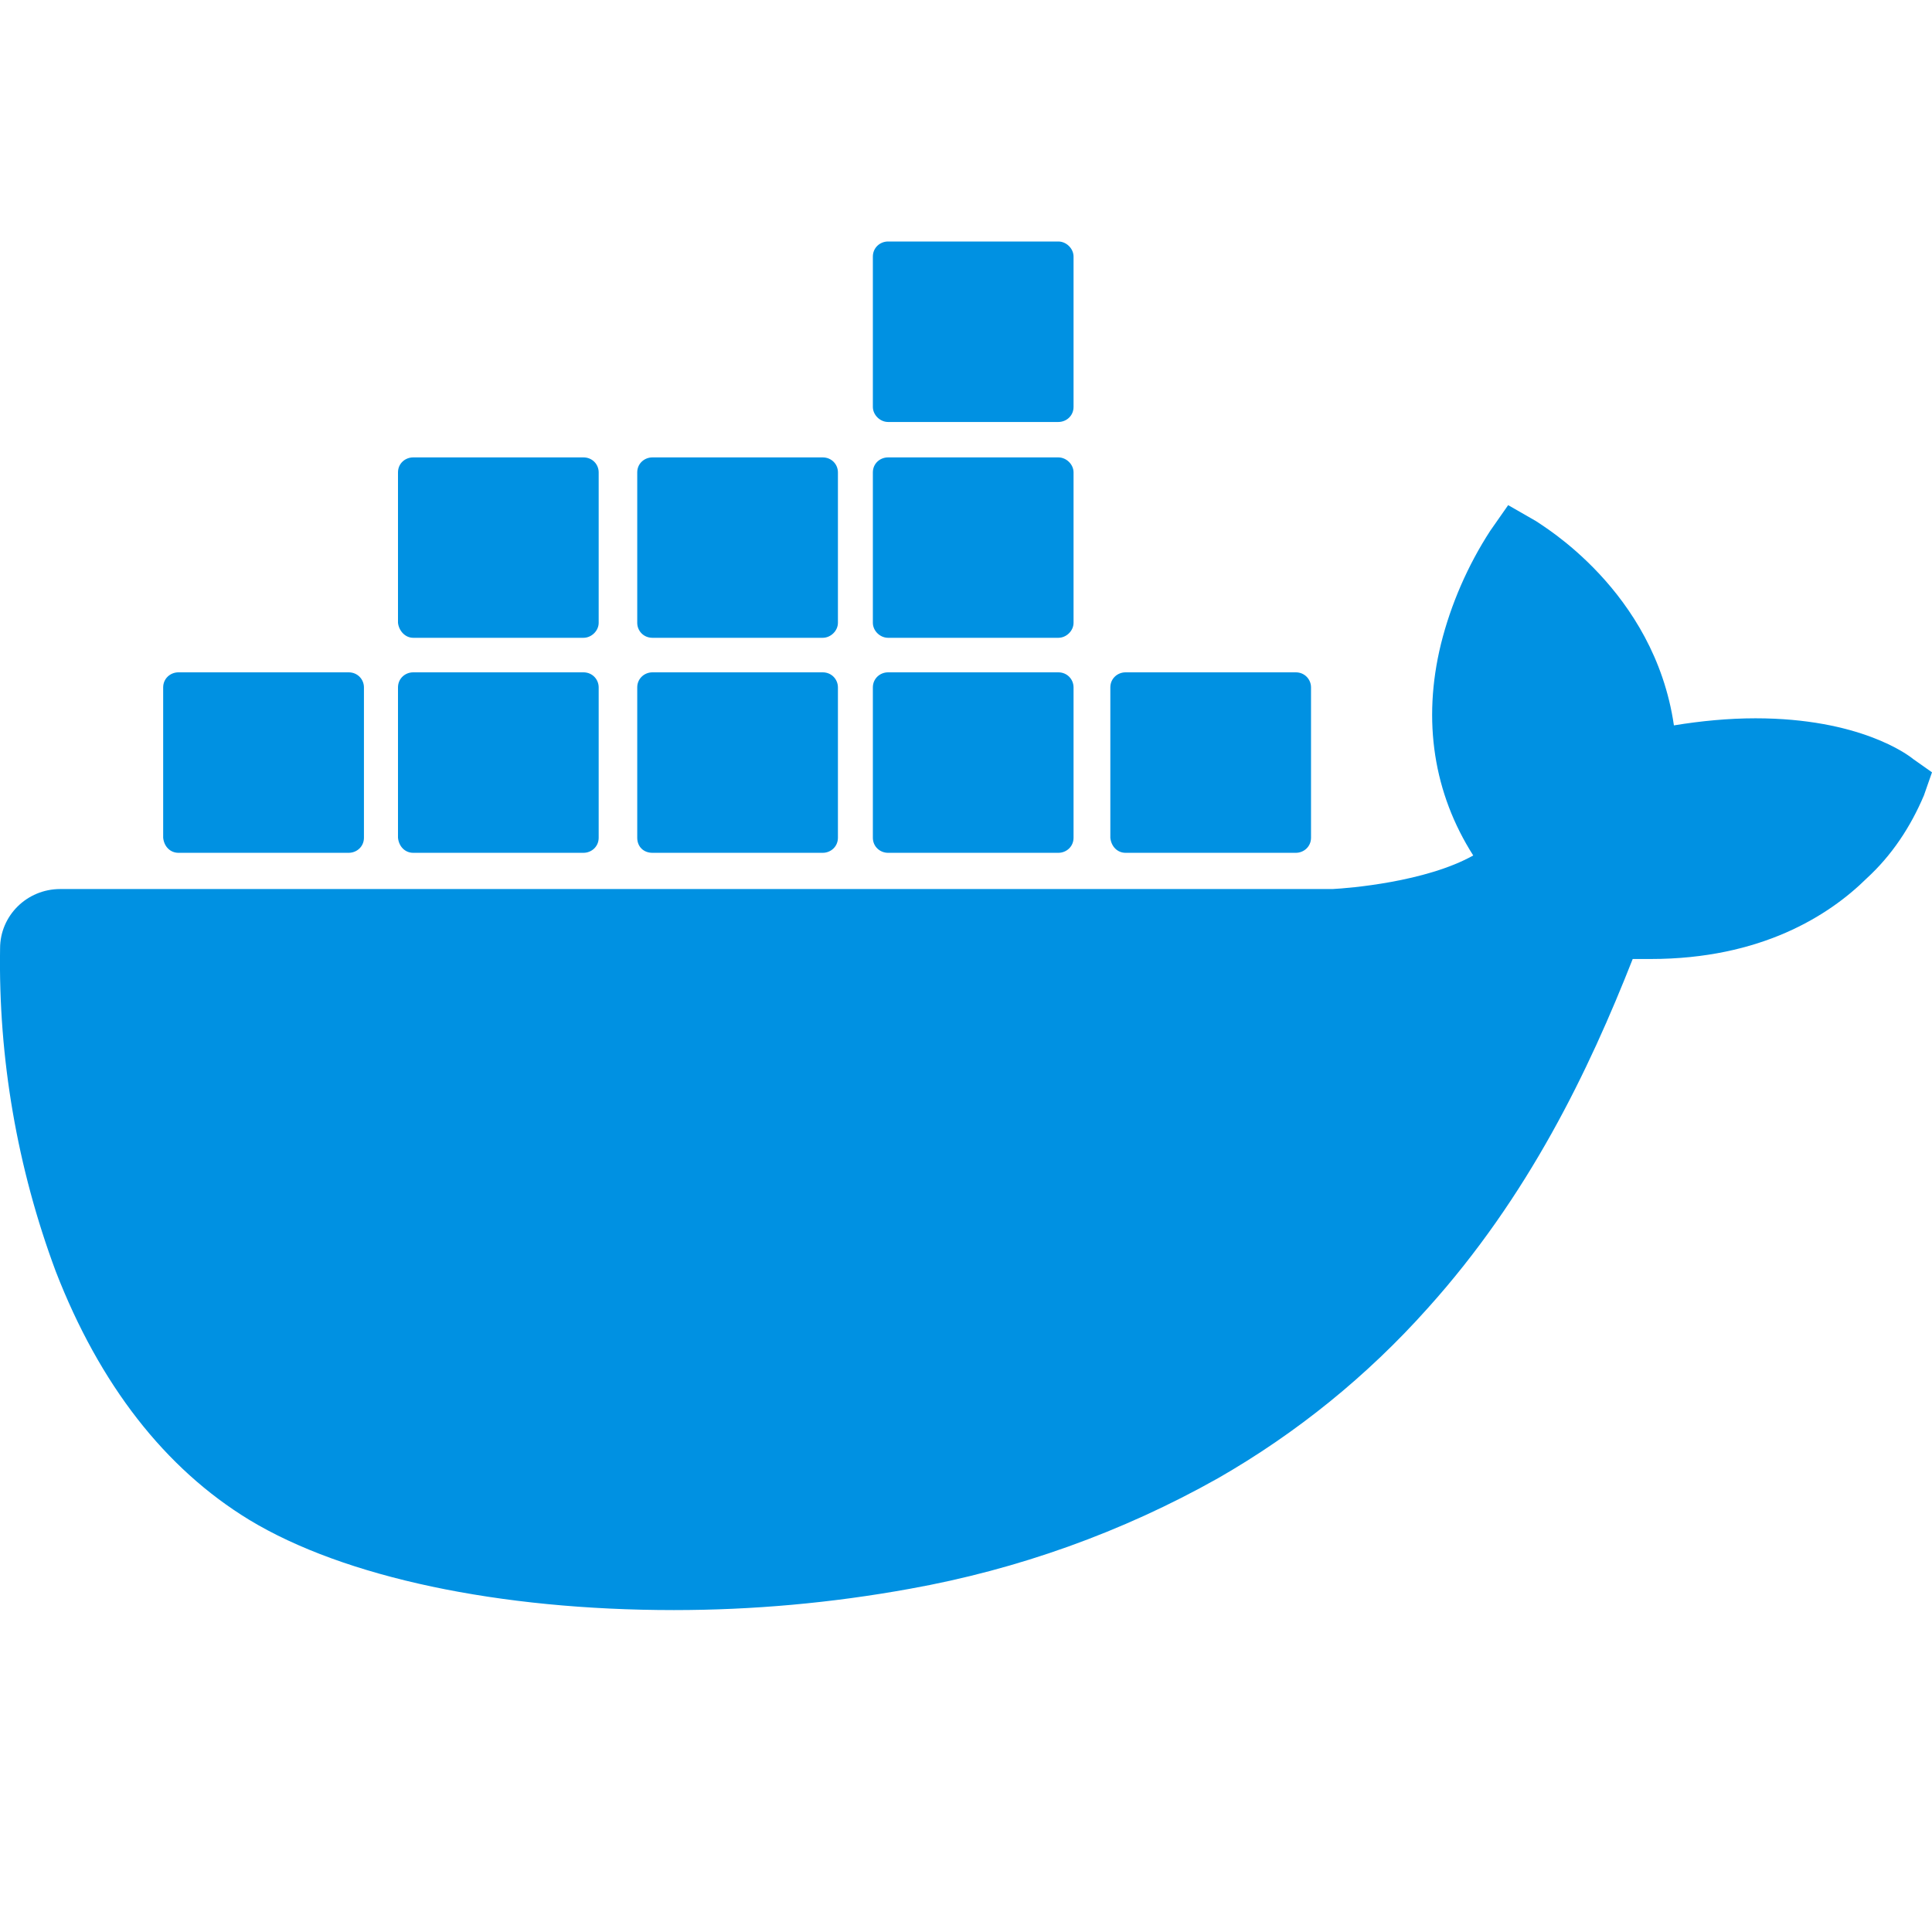
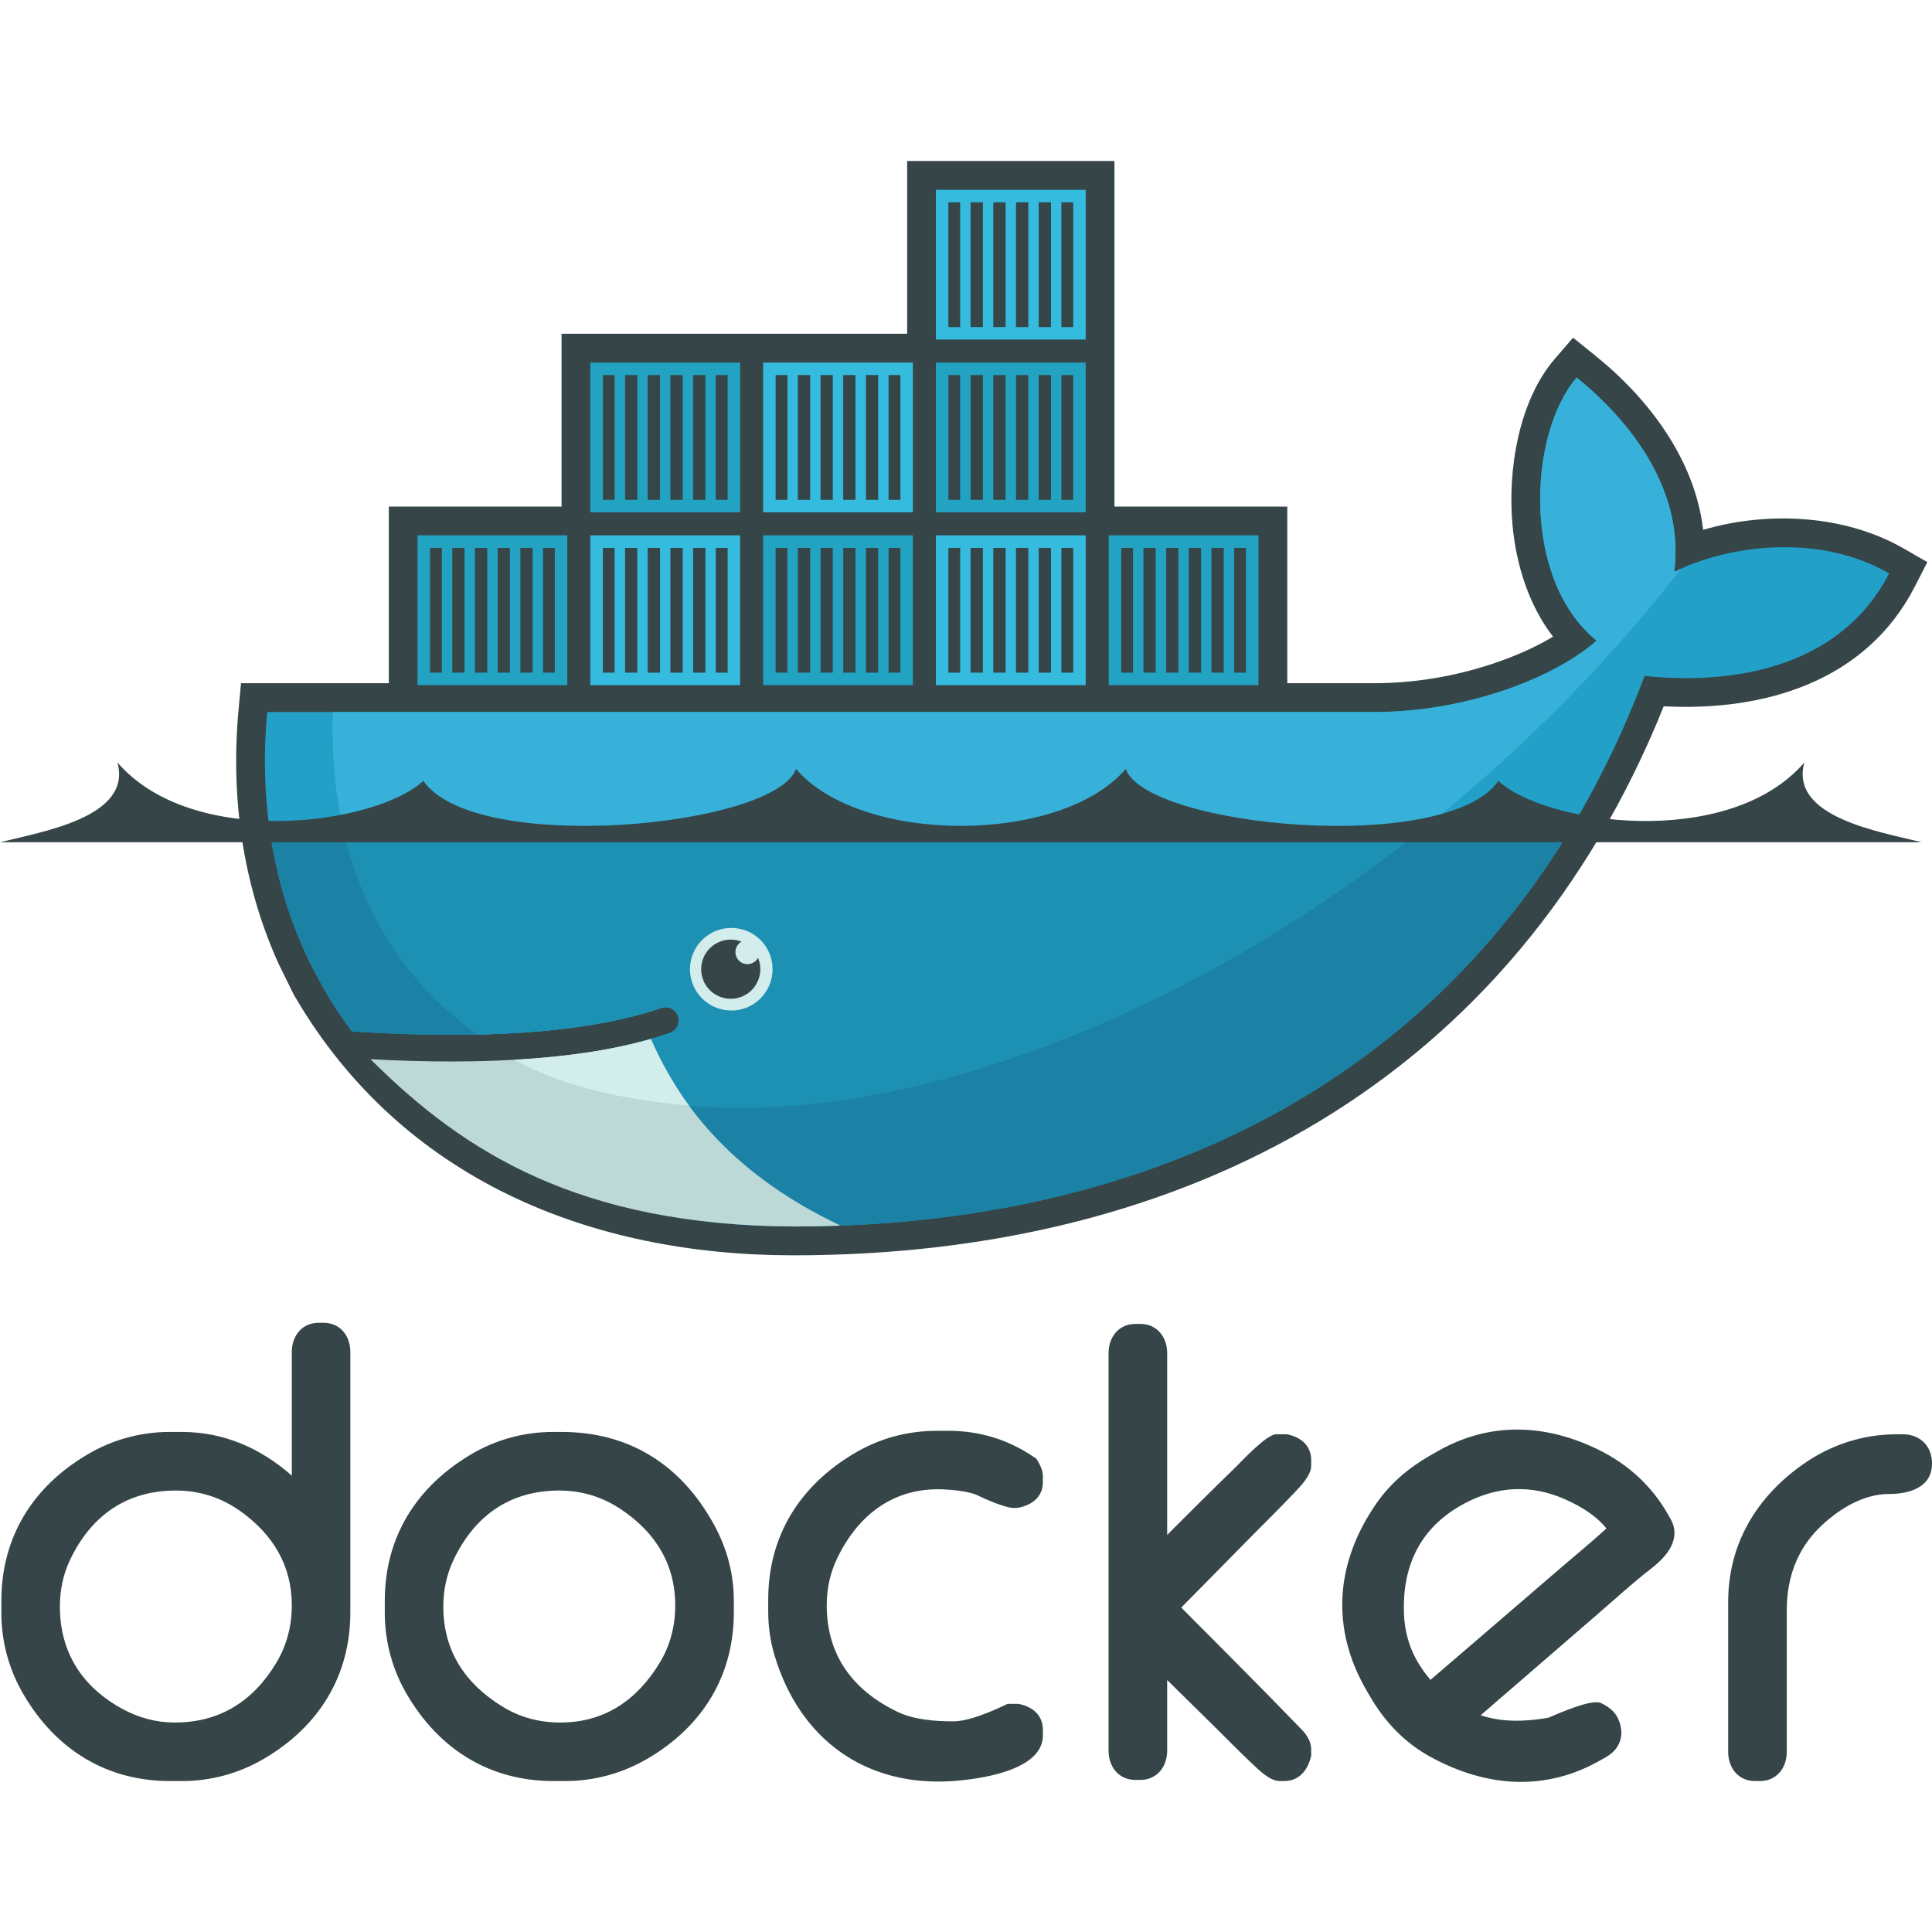
<svg xmlns="http://www.w3.org/2000/svg" width="24" height="24" viewBox="0 0 24 24" fill="none">
  <g clip-path="url(#clip0_9_158)">
    <rect width="24" height="24" fill="white" />
-     <path d="M23.766 9.429C23.7 9.374 23.098 8.923 21.807 8.923C21.473 8.923 21.128 8.956 20.794 9.011C20.549 7.33 19.136 6.517 19.08 6.473L18.735 6.275L18.512 6.594C18.234 7.022 18.023 7.506 17.9 8C17.666 8.956 17.811 9.858 18.301 10.627C17.711 10.957 16.754 11.034 16.553 11.044H0.747C0.335 11.044 0.001 11.374 0.001 11.781C-0.021 13.144 0.213 14.506 0.692 15.792C1.237 17.199 2.05 18.243 3.096 18.88C4.276 19.595 6.201 20.001 8.372 20.001C9.352 20.001 10.331 19.913 11.3 19.737C12.646 19.496 13.938 19.034 15.129 18.364C16.105 17.805 16.984 17.093 17.733 16.254C18.991 14.858 19.737 13.297 20.282 11.913H20.505C21.874 11.913 22.72 11.374 23.187 10.913C23.499 10.627 23.733 10.275 23.9 9.88L24 9.594L23.766 9.429Z" fill="#0091E2" />
-     <path d="M2.217 10.594H4.331C4.432 10.594 4.521 10.517 4.521 10.407V8.539C4.521 8.44 4.443 8.352 4.331 8.352H2.217C2.116 8.352 2.027 8.429 2.027 8.539V10.407C2.038 10.517 2.116 10.594 2.217 10.594V10.594ZM5.133 10.594H7.248C7.348 10.594 7.437 10.517 7.437 10.407V8.539C7.437 8.44 7.359 8.352 7.248 8.352H5.133C5.033 8.352 4.944 8.429 4.944 8.539V10.407C4.955 10.517 5.033 10.594 5.133 10.594M8.105 10.594H10.22C10.32 10.594 10.409 10.517 10.409 10.407V8.539C10.409 8.44 10.331 8.352 10.22 8.352H8.105C8.005 8.352 7.916 8.429 7.916 8.539V10.407C7.916 10.517 7.994 10.594 8.105 10.594ZM11.032 10.594H13.147C13.247 10.594 13.336 10.517 13.336 10.407V8.539C13.336 8.44 13.258 8.352 13.147 8.352H11.032C10.932 8.352 10.843 8.429 10.843 8.539V10.407C10.843 10.517 10.932 10.594 11.032 10.594ZM5.133 7.923H7.248C7.348 7.923 7.437 7.836 7.437 7.737V5.868C7.437 5.769 7.359 5.682 7.248 5.682H5.133C5.033 5.682 4.944 5.758 4.944 5.868V7.737C4.955 7.836 5.033 7.923 5.133 7.923ZM8.105 7.923H10.22C10.32 7.923 10.409 7.836 10.409 7.737V5.868C10.409 5.769 10.331 5.682 10.22 5.682H8.105C8.005 5.682 7.916 5.758 7.916 5.868V7.737C7.916 7.836 7.994 7.923 8.105 7.923ZM11.032 7.923H13.147C13.247 7.923 13.336 7.836 13.336 7.737V5.868C13.336 5.769 13.247 5.682 13.147 5.682H11.032C10.932 5.682 10.843 5.758 10.843 5.868V7.737C10.843 7.836 10.932 7.923 11.032 7.923ZM11.032 5.242H13.147C13.247 5.242 13.336 5.165 13.336 5.055V3.187C13.336 3.088 13.247 3 13.147 3H11.032C10.932 3 10.843 3.077 10.843 3.187V5.055C10.843 5.154 10.932 5.242 11.032 5.242ZM13.982 10.594H16.097C16.197 10.594 16.286 10.517 16.286 10.407V8.539C16.286 8.44 16.208 8.352 16.097 8.352H13.982C13.882 8.352 13.793 8.429 13.793 8.539V10.407C13.804 10.517 13.882 10.594 13.982 10.594" fill="#0091E2" />
+     <path fill-rule="evenodd" clip-rule="evenodd" d="M3.625 18.331V16.796C3.625 16.594 3.751 16.432 3.96 16.432H4.018C4.227 16.432 4.352 16.594 4.352 16.796V20.029C4.352 20.817 3.963 21.445 3.284 21.845C2.973 22.029 2.618 22.126 2.257 22.125H2.112C1.324 22.125 0.697 21.735 0.297 21.057C0.112 20.746 0.015 20.39 0.017 20.029V19.885C0.017 19.096 0.406 18.469 1.085 18.069C1.395 17.884 1.751 17.787 2.112 17.788H2.257C2.79 17.788 3.243 17.995 3.625 18.331ZM0.744 19.957C0.744 20.526 1.02 20.955 1.519 21.228C1.721 21.338 1.94 21.398 2.17 21.398C2.729 21.398 3.144 21.134 3.43 20.66C3.563 20.44 3.625 20.198 3.625 19.942C3.625 19.448 3.391 19.063 2.993 18.777C2.752 18.603 2.48 18.516 2.184 18.516C1.575 18.516 1.136 18.824 0.873 19.371C0.784 19.556 0.744 19.752 0.744 19.957ZM6.876 17.788H6.976C7.819 17.788 8.46 18.197 8.866 18.933C9.029 19.227 9.116 19.548 9.116 19.885V20.029C9.116 20.817 8.727 21.446 8.047 21.845C7.732 22.029 7.384 22.125 7.02 22.125H6.876C6.087 22.125 5.46 21.735 5.06 21.057C4.875 20.746 4.779 20.391 4.78 20.029V19.885C4.78 19.096 5.171 18.471 5.848 18.069C6.162 17.882 6.51 17.788 6.876 17.788ZM5.507 19.957C5.507 20.51 5.778 20.916 6.245 21.202C6.465 21.337 6.706 21.398 6.962 21.398C7.509 21.398 7.912 21.12 8.193 20.659C8.327 20.44 8.388 20.198 8.388 19.942C8.388 19.428 8.14 19.035 7.717 18.751C7.485 18.595 7.227 18.516 6.948 18.516C6.338 18.516 5.9 18.824 5.637 19.371C5.548 19.556 5.507 19.752 5.507 19.957ZM12.139 18.574C12.03 18.523 11.824 18.506 11.705 18.501C11.098 18.479 10.658 18.821 10.4 19.357C10.311 19.542 10.27 19.738 10.27 19.942C10.27 20.565 10.597 21.001 11.153 21.267C11.357 21.364 11.619 21.383 11.841 21.383C12.036 21.383 12.312 21.263 12.485 21.181L12.515 21.166H12.65L12.665 21.169C12.83 21.204 12.955 21.309 12.955 21.487V21.559C12.955 22.002 12.146 22.103 11.837 22.125C10.747 22.2 9.932 21.602 9.621 20.562C9.567 20.381 9.543 20.202 9.543 20.014V19.87C9.543 19.081 9.934 18.457 10.611 18.055C10.925 17.868 11.273 17.774 11.639 17.774H11.783C12.171 17.774 12.528 17.884 12.848 18.103L12.874 18.121L12.891 18.148C12.925 18.206 12.955 18.272 12.955 18.34V18.412C12.955 18.598 12.816 18.698 12.648 18.73L12.634 18.732H12.591C12.483 18.732 12.236 18.62 12.139 18.574ZM14.499 19.067C14.781 18.784 15.065 18.502 15.351 18.224C15.431 18.146 15.734 17.817 15.853 17.817H15.983L15.998 17.82C16.164 17.855 16.288 17.96 16.288 18.138V18.21C16.288 18.332 16.146 18.473 16.067 18.556C15.9 18.733 15.724 18.905 15.553 19.078L14.674 19.97C15.053 20.35 15.431 20.729 15.806 21.111C15.91 21.217 16.013 21.323 16.116 21.43C16.152 21.468 16.205 21.515 16.236 21.568C16.268 21.617 16.288 21.673 16.288 21.733V21.808L16.284 21.825C16.243 21.991 16.138 22.125 15.954 22.125H15.896C15.776 22.125 15.64 21.989 15.557 21.911C15.387 21.751 15.223 21.582 15.057 21.419L14.499 20.87V21.747C14.499 21.948 14.372 22.111 14.164 22.111H14.106C13.897 22.111 13.771 21.948 13.771 21.747V16.81C13.771 16.608 13.898 16.446 14.106 16.446H14.164C14.372 16.446 14.499 16.608 14.499 16.81V19.067ZM23.564 17.817H23.636C23.854 17.817 24 17.964 24 18.181C24 18.482 23.712 18.559 23.463 18.559C23.137 18.559 22.825 18.757 22.599 18.979C22.319 19.256 22.196 19.61 22.196 20V21.761C22.196 21.963 22.07 22.125 21.861 22.125H21.803C21.594 22.125 21.468 21.963 21.468 21.761V19.899C21.468 19.184 21.816 18.6 22.396 18.191C22.743 17.947 23.14 17.817 23.564 17.817ZM18.394 21.307C18.659 21.399 18.961 21.386 19.232 21.339C19.371 21.28 19.727 21.125 19.857 21.148L19.878 21.151L19.896 21.16C19.976 21.199 20.052 21.254 20.093 21.335C20.188 21.525 20.142 21.716 19.956 21.824L19.893 21.86C19.203 22.259 18.47 22.203 17.782 21.831C17.453 21.654 17.201 21.39 17.016 21.068L16.972 20.993C16.529 20.226 16.589 19.419 17.089 18.689C17.261 18.437 17.487 18.243 17.75 18.09L17.85 18.033C18.5 17.658 19.196 17.683 19.863 18.012C20.222 18.19 20.513 18.453 20.713 18.8L20.749 18.863C20.895 19.115 20.706 19.335 20.512 19.485C20.286 19.659 20.058 19.869 19.841 20.056C19.359 20.472 18.877 20.89 18.394 21.307ZM17.77 20.868C18.309 20.405 18.849 19.942 19.388 19.477C19.572 19.319 19.773 19.154 19.956 18.987C19.809 18.803 19.565 18.67 19.357 18.59C18.937 18.431 18.524 18.484 18.139 18.706C17.635 18.997 17.421 19.46 17.44 20.037C17.447 20.264 17.508 20.482 17.629 20.675C17.671 20.743 17.718 20.807 17.77 20.868ZM13.844 6.293H15.991V8.487H17.076C17.577 8.487 18.093 8.398 18.567 8.237C18.8 8.158 19.062 8.048 19.292 7.909C18.989 7.514 18.834 7.014 18.789 6.522C18.727 5.852 18.862 4.98 19.316 4.456L19.541 4.195L19.81 4.412C20.487 4.955 21.056 5.715 21.157 6.582C21.972 6.342 22.928 6.399 23.647 6.813L23.942 6.983L23.787 7.286C23.179 8.472 21.909 8.839 20.667 8.774C18.808 13.403 14.763 15.594 9.857 15.594C7.323 15.594 4.998 14.646 3.674 12.398L3.652 12.361L3.459 11.969C3.012 10.979 2.863 9.895 2.964 8.811L2.994 8.487H4.83V6.293H6.976V4.146H11.269V2H13.844V6.293Z" fill="#364548" />
+     <path fill-rule="evenodd" clip-rule="evenodd" d="M20.798 7.104C20.942 5.986 20.105 5.107 19.586 4.69C18.988 5.382 18.895 7.194 19.833 7.958C19.309 8.423 18.206 8.845 17.076 8.845H3.32C3.21 10.024 3.417 11.111 3.89 12.04L4.047 12.326C4.146 12.495 4.254 12.657 4.371 12.813C4.937 12.849 5.458 12.862 5.935 12.851H5.935C6.873 12.831 7.638 12.72 8.217 12.519C8.258 12.506 8.303 12.51 8.341 12.529C8.379 12.549 8.409 12.582 8.423 12.623C8.437 12.663 8.434 12.708 8.416 12.747C8.398 12.786 8.366 12.816 8.326 12.831C8.248 12.858 8.168 12.883 8.085 12.907H8.085C7.628 13.037 7.139 13.125 6.507 13.164C6.545 13.165 6.468 13.169 6.468 13.169C6.447 13.171 6.42 13.174 6.398 13.175C6.149 13.189 5.881 13.192 5.607 13.192C5.307 13.192 5.011 13.186 4.681 13.169L4.673 13.175C5.819 14.463 7.611 15.236 9.857 15.236C14.612 15.236 18.644 13.129 20.43 8.397C21.697 8.527 22.914 8.204 23.468 7.123C22.586 6.614 21.451 6.776 20.798 7.104Z" fill="#22A0C8" />
+     <path fill-rule="evenodd" clip-rule="evenodd" d="M20.798 7.104C20.942 5.986 20.105 5.107 19.586 4.69C18.988 5.382 18.895 7.194 19.833 7.958C19.31 8.423 18.206 8.845 17.076 8.845H4.135C4.079 10.651 4.749 12.022 5.935 12.851H5.935C6.873 12.831 7.638 12.72 8.217 12.519C8.258 12.506 8.303 12.51 8.341 12.529C8.379 12.549 8.409 12.582 8.423 12.623C8.437 12.663 8.435 12.708 8.416 12.747C8.398 12.786 8.366 12.816 8.326 12.831C8.248 12.858 8.168 12.883 8.085 12.907H8.085C7.628 13.037 7.097 13.136 6.465 13.175C6.465 13.175 6.45 13.161 6.45 13.161C8.068 13.991 10.414 13.988 13.104 12.954C16.12 11.796 18.926 9.588 20.884 7.064C20.855 7.077 20.826 7.09 20.798 7.104Z" fill="#37B1D9" />
+     <path fill-rule="evenodd" clip-rule="evenodd" d="M3.346 10.278C3.431 10.91 3.616 11.501 3.89 12.04L4.047 12.326C4.146 12.495 4.254 12.657 4.371 12.813C4.937 12.85 5.458 12.862 5.935 12.851C6.873 12.831 7.638 12.72 8.217 12.519C8.258 12.506 8.303 12.51 8.341 12.529C8.379 12.549 8.409 12.582 8.423 12.623C8.437 12.663 8.434 12.708 8.416 12.747C8.398 12.786 8.366 12.816 8.326 12.831C8.248 12.858 8.168 12.883 8.085 12.907H8.085C7.628 13.037 7.1 13.131 6.468 13.17C6.446 13.171 6.409 13.171 6.387 13.172C6.138 13.186 5.873 13.195 5.598 13.195C5.299 13.195 4.992 13.189 4.662 13.172C5.808 14.461 7.611 15.236 9.857 15.236C13.928 15.236 17.468 13.691 19.524 10.278H3.346Z" fill="#1B81A5" />
+     <path fill-rule="evenodd" clip-rule="evenodd" d="M4.258 10.278C4.502 11.387 5.086 12.258 5.935 12.851C6.873 12.831 7.638 12.72 8.217 12.519C8.258 12.506 8.303 12.51 8.341 12.529C8.379 12.549 8.409 12.582 8.423 12.623C8.437 12.663 8.434 12.708 8.416 12.747C8.398 12.786 8.366 12.816 8.326 12.831C8.248 12.858 8.168 12.883 8.085 12.907H8.085C7.628 13.037 7.088 13.131 6.457 13.17C8.075 13.999 10.414 13.988 13.104 12.954C14.731 12.329 16.297 11.399 17.702 10.278H4.258Z" fill="#1D91B4" />
+     <path fill-rule="evenodd" clip-rule="evenodd" d="M5.187 6.65H7.047V8.511H5.187V6.65ZM5.342 6.806H5.489V8.356H5.342V6.806ZM5.618 6.806H5.771V8.356H5.618L5.618 6.806ZM5.9 6.806H6.053V8.356H5.9V6.806ZM6.182 6.806H6.334V8.356H6.182V6.806ZM6.464 6.806H6.616V8.356H6.464V6.806ZM6.745 6.806H6.892V8.356H6.745V6.806ZM7.333 4.504H9.194V6.364H7.333L7.333 4.504ZM7.489 4.659H7.635V6.209H7.489V4.659ZM7.765 4.659H7.917V6.209H7.765L7.765 4.659ZM8.046 4.659H8.199V6.209H8.046V4.659ZM8.328 4.659H8.481V6.209H8.328V4.659ZM8.61 4.659H8.763V6.209H8.61V4.659ZM8.892 4.659H9.039V6.209H8.892V4.659Z" fill="#23A3C2" />
+     <path fill-rule="evenodd" clip-rule="evenodd" d="M7.333 6.65H9.194V8.511H7.333L7.333 6.65ZM7.489 6.806H7.635V8.356H7.489V6.806ZM7.765 6.806H7.917V8.356H7.765L7.765 6.806ZM8.046 6.806H8.199V8.356H8.046V6.806ZM8.328 6.806H8.481V8.356H8.328V6.806ZM8.61 6.806H8.763V8.356H8.61V6.806ZM8.892 6.806H9.039V8.356H8.892V6.806Z" fill="#34BBDE" />
+     <path fill-rule="evenodd" clip-rule="evenodd" d="M9.48 6.65H11.34V8.511H9.48V6.65ZM9.635 6.806H9.782V8.356H9.635V6.806ZM9.911 6.806H10.064V8.356H9.911V6.806ZM10.193 6.806H10.345V8.356H10.193V6.806ZM10.475 6.806H10.627V8.356H10.475V6.806ZM10.757 6.806H10.909V8.356H10.757V6.806ZM11.038 6.806H11.185V8.356H11.038V6.806Z" fill="#23A3C2" />
+     <path fill-rule="evenodd" clip-rule="evenodd" d="M9.48 4.504H11.34V6.364H9.48V4.504ZM9.635 4.659H9.782V6.209H9.635V4.659ZM9.911 4.659H10.064V6.209H9.911V4.659ZM10.193 4.659H10.345V6.209H10.193V4.659ZM10.475 4.659H10.627V6.209H10.475V4.659ZM10.757 4.659H10.909V6.209H10.757V4.659ZM11.038 4.659H11.185V6.209H11.038V4.659ZM11.626 6.65H13.487V8.511H11.626V6.65ZM11.781 6.806H11.928V8.356H11.781V6.806ZM12.057 6.806H12.21V8.356H12.057V6.806ZM12.339 6.806H12.492V8.356H12.339V6.806ZM12.621 6.806H12.774V8.356H12.621V6.806ZM12.903 6.806H13.056V8.356H12.903V6.806ZM13.185 6.806H13.332V8.356H13.185V6.806Z" fill="#34BBDE" />
+     <path fill-rule="evenodd" clip-rule="evenodd" d="M11.626 4.504H13.487V6.364H11.626V4.504ZM11.781 4.659H11.928V6.209H11.781V4.659ZM12.057 4.659H12.21V6.209H12.057V4.659ZM12.339 4.659H12.492V6.209H12.339V4.659ZM12.621 4.659H12.774V6.209H12.621V4.659ZM12.903 4.659H13.056V6.209H12.903V4.659ZM13.185 4.659H13.332V6.209H13.185V4.659Z" fill="#23A3C2" />
+     <path fill-rule="evenodd" clip-rule="evenodd" d="M11.626 2.358H13.487V4.218H11.626V2.358ZM11.781 2.513H11.928V4.063H11.781V2.513ZM12.057 2.513H12.21V4.063H12.057V2.513ZM12.339 2.513H12.492V4.063H12.339V2.513ZM12.621 2.513H12.774V4.063H12.621V2.513ZM12.903 2.513H13.056V4.063H12.903V2.513ZM13.185 2.513H13.332V4.063H13.185V2.513Z" fill="#34BBDE" />
+     <path fill-rule="evenodd" clip-rule="evenodd" d="M13.773 6.65H15.633V8.511H13.773V6.65ZM13.928 6.806H14.075V8.356H13.928V6.806H13.928ZM14.204 6.806H14.356V8.356H14.204L14.204 6.806ZM14.486 6.806H14.638V8.356H14.486V6.806ZM14.767 6.806H14.92V8.356H14.767V6.806ZM15.049 6.806H15.202V8.356H15.049V6.806ZM15.331 6.806H15.478V8.356H15.331V6.806Z" fill="#23A3C2" />
+     <path fill-rule="evenodd" clip-rule="evenodd" d="M9.077 11.527C9.145 11.526 9.213 11.539 9.276 11.564C9.339 11.589 9.396 11.627 9.445 11.675C9.493 11.723 9.532 11.779 9.558 11.842C9.584 11.905 9.597 11.972 9.597 12.04C9.597 12.108 9.584 12.175 9.558 12.238C9.531 12.301 9.493 12.358 9.445 12.405C9.396 12.453 9.339 12.491 9.276 12.516C9.213 12.542 9.145 12.554 9.077 12.553C8.942 12.551 8.813 12.496 8.719 12.4C8.624 12.304 8.571 12.175 8.571 12.04C8.571 11.905 8.624 11.775 8.719 11.68C8.814 11.583 8.942 11.529 9.077 11.527Z" fill="#D3ECEC" />
+     <path fill-rule="evenodd" clip-rule="evenodd" d="M9.077 11.672C9.124 11.672 9.169 11.681 9.21 11.697C9.182 11.714 9.16 11.739 9.147 11.77C9.134 11.8 9.132 11.834 9.141 11.866C9.149 11.898 9.168 11.926 9.194 11.946C9.22 11.966 9.252 11.977 9.285 11.977C9.342 11.977 9.391 11.945 9.417 11.899C9.447 11.972 9.453 12.052 9.434 12.129C9.415 12.205 9.372 12.274 9.311 12.324C9.25 12.374 9.174 12.403 9.096 12.407C9.017 12.411 8.939 12.389 8.873 12.345C8.808 12.302 8.758 12.238 8.732 12.164C8.705 12.09 8.703 12.009 8.726 11.933C8.749 11.858 8.795 11.792 8.858 11.745C8.922 11.698 8.998 11.672 9.077 11.672ZM0 10.463H23.873C23.353 10.332 22.228 10.153 22.414 9.472C21.469 10.566 19.189 10.239 18.614 9.7C17.973 10.629 14.244 10.276 13.984 9.552C13.181 10.495 10.692 10.495 9.889 9.552C9.629 10.276 5.9 10.629 5.259 9.7C4.684 10.239 2.405 10.566 1.459 9.472C1.645 10.153 0.52 10.331 0 10.463Z" fill="#364548" />
+     <path fill-rule="evenodd" clip-rule="evenodd" d="M10.441 15.225C9.171 14.622 8.473 13.802 8.085 12.907C7.613 13.042 7.045 13.128 6.386 13.165C6.137 13.179 5.876 13.186 5.602 13.186C5.286 13.186 4.953 13.177 4.603 13.158C5.769 14.323 7.202 15.22 9.857 15.236C10.053 15.236 10.248 15.232 10.441 15.225Z" fill="#BDD9D7" />
+     <path fill-rule="evenodd" clip-rule="evenodd" d="M8.557 13.733C8.381 13.494 8.211 13.194 8.085 12.907C7.613 13.042 7.045 13.128 6.386 13.165C6.839 13.411 7.487 13.639 8.557 13.733Z" fill="#D3ECEC" />
  </g>
  <defs>
    <clipPath id="clip0_9_158">
      <rect width="24" height="24" fill="white" />
    </clipPath>
  </defs>
</svg>
